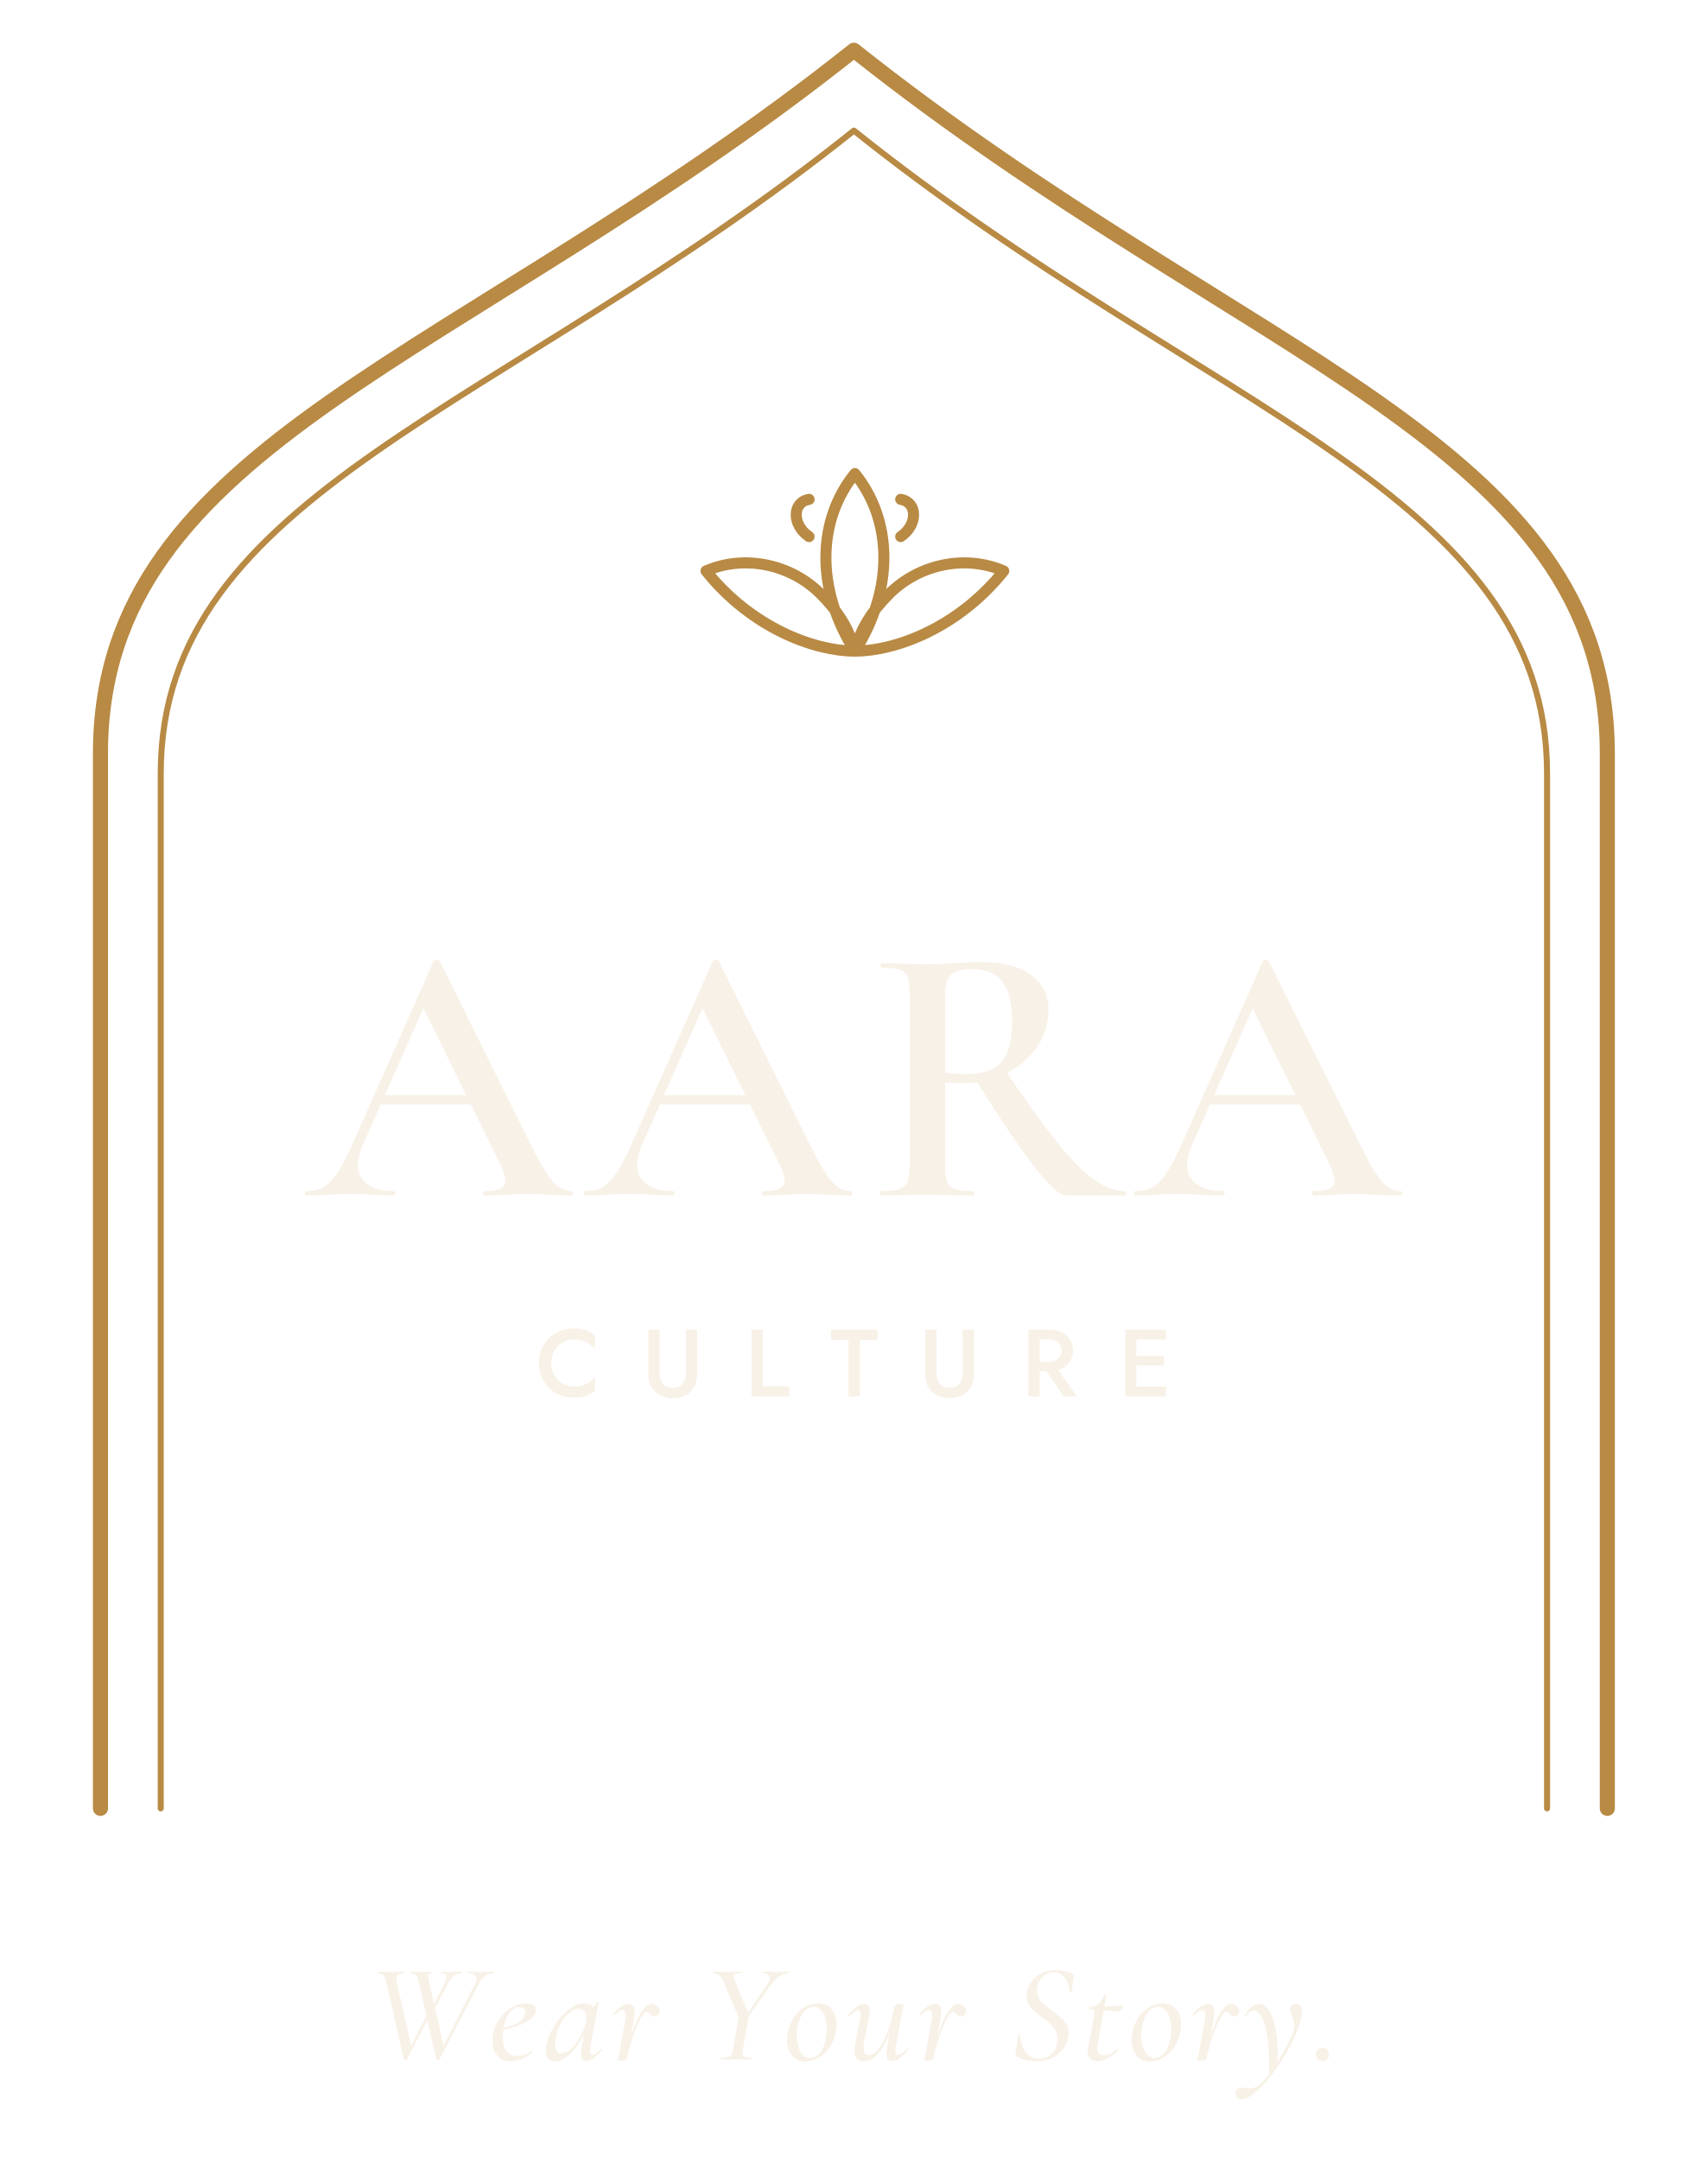
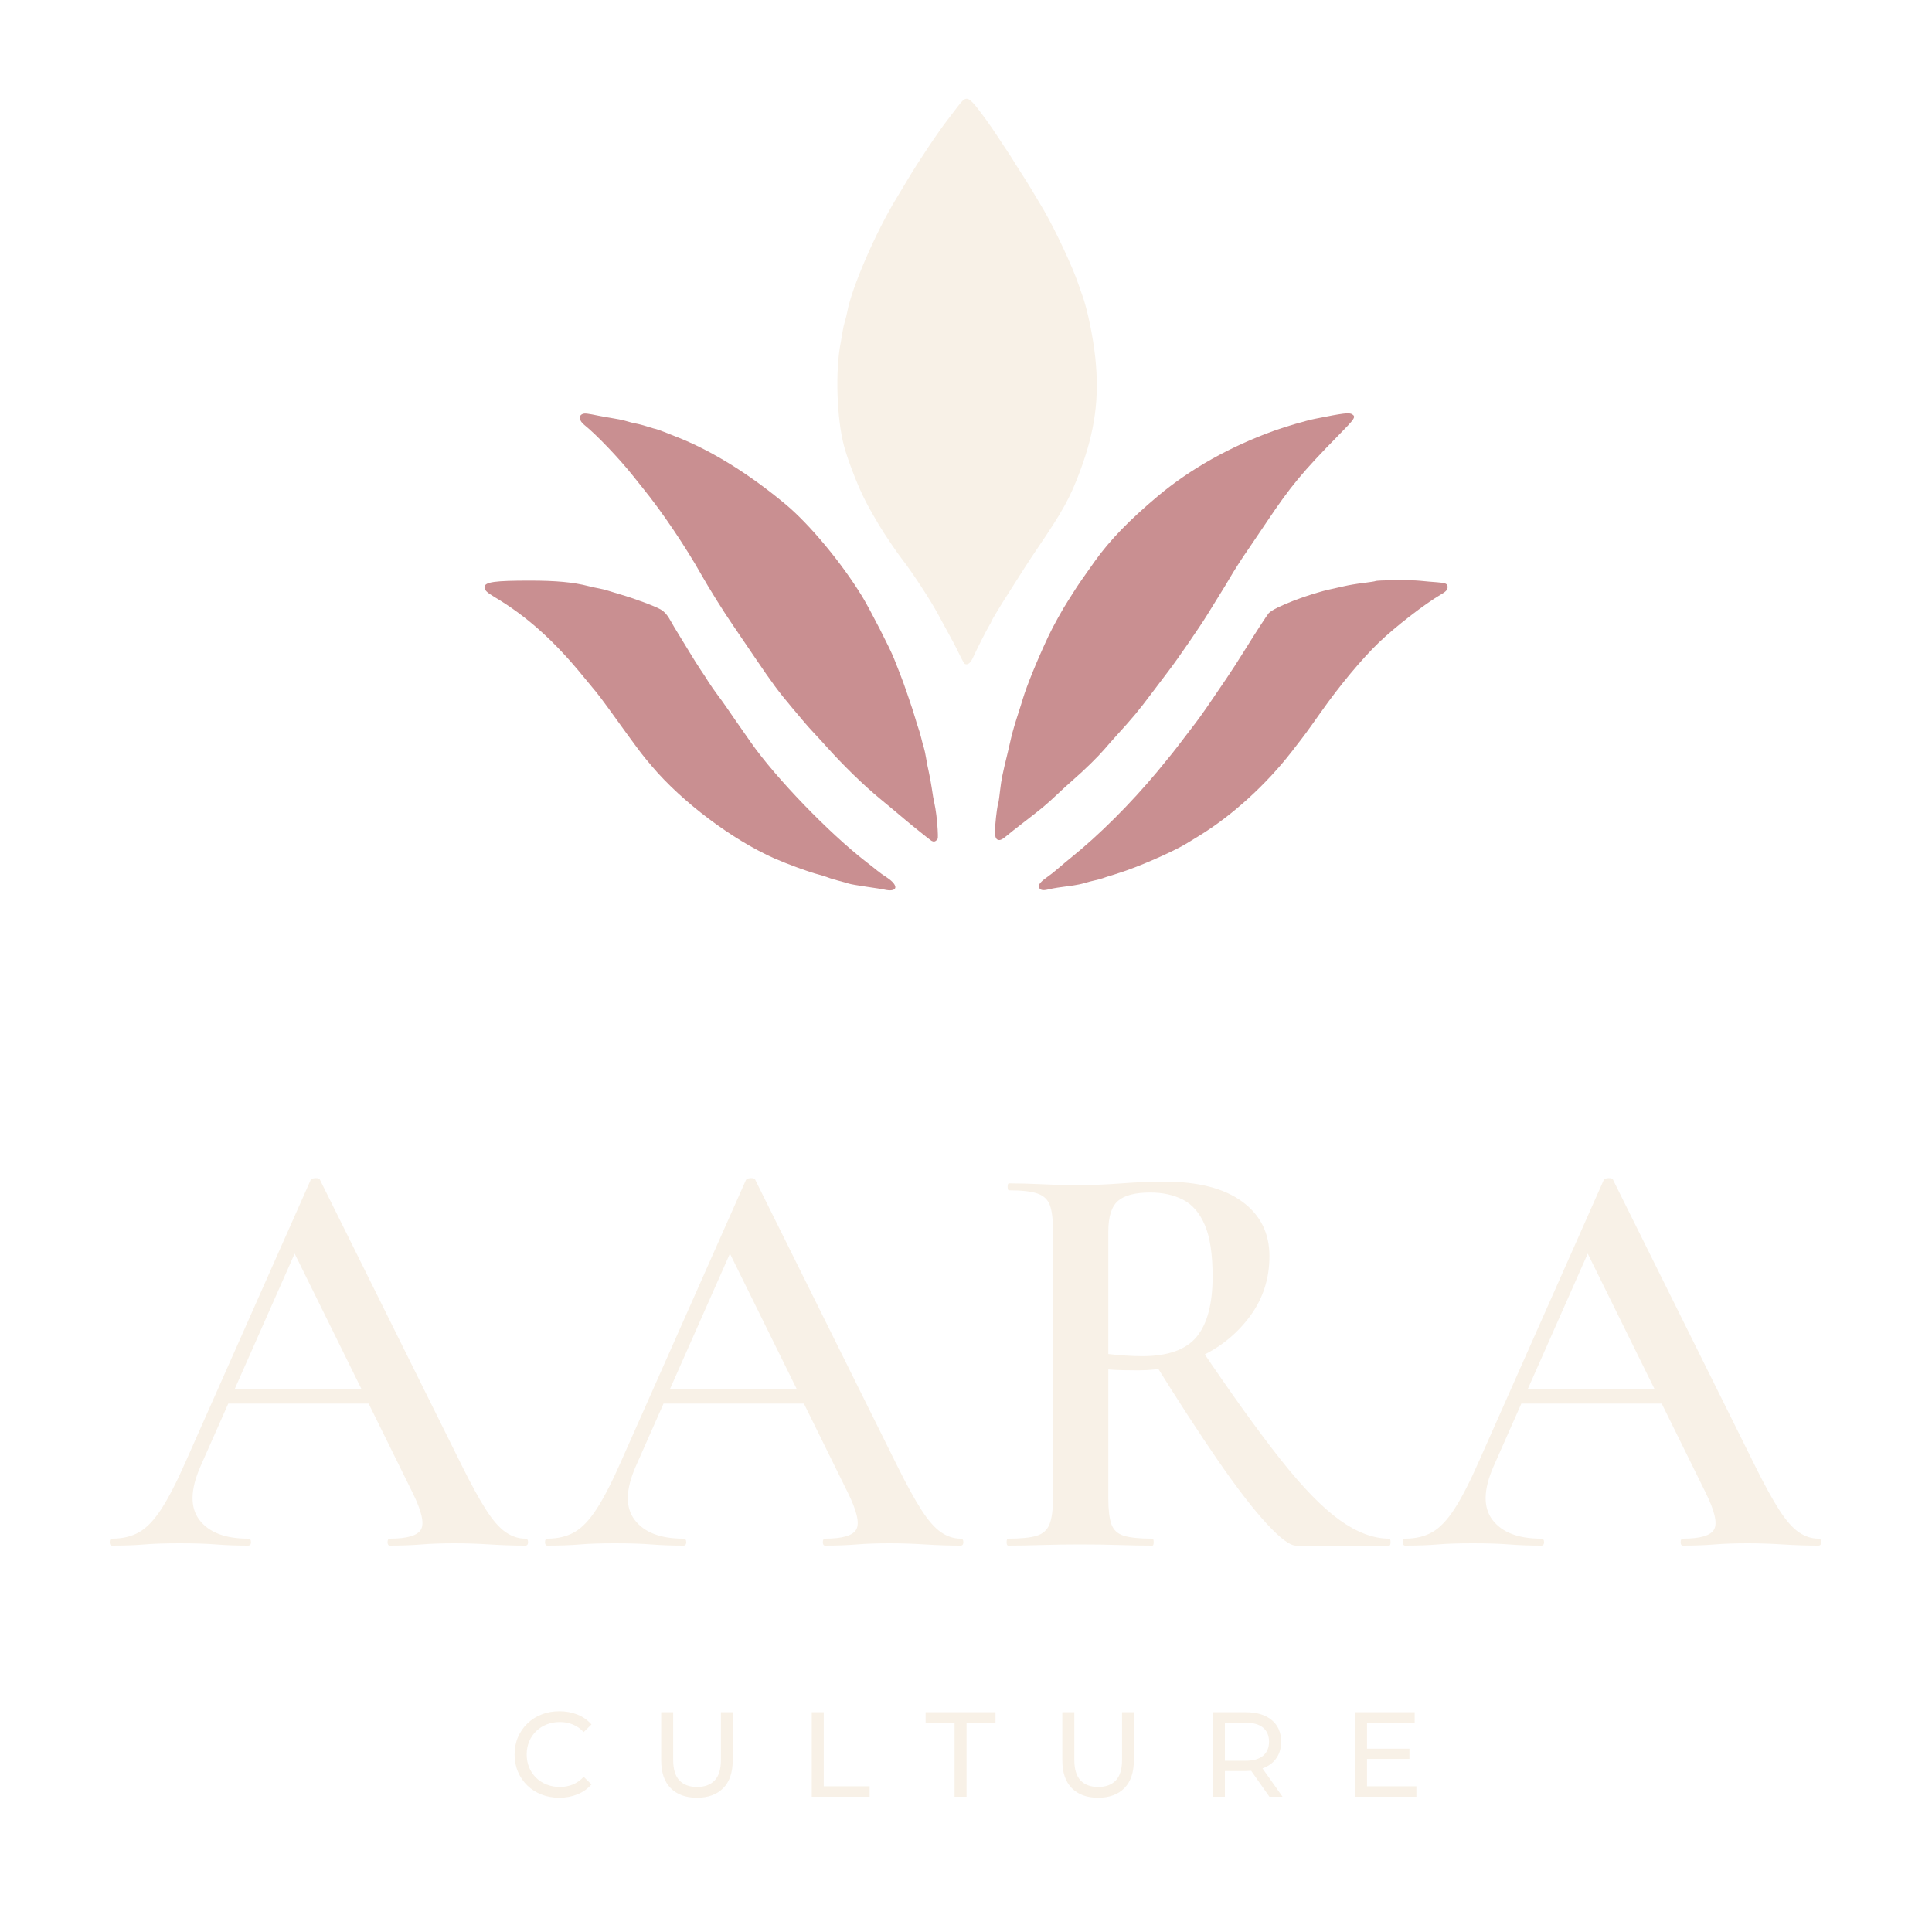
- <svg xmlns="http://www.w3.org/2000/svg" viewBox="130 20 340 430">
-   <path d="M150 380 V170 C150 108 222 92 300 30 C378 92 450 108 450 170 V380" fill="none" stroke="#B88A44" stroke-width="3" stroke-linecap="round" stroke-linejoin="round" />
-   <path d="M162 380 V174 C162 118 230 102 300 46 C370 102 438 118 438 174 V380" fill="none" stroke="#B88A44" stroke-width="1.2" stroke-linecap="round" stroke-linejoin="round" />
-   <g transform="translate(266 112) scale(0.57)">
-     <path d="M60 4 C73 20 74 44 60 66 C46 44 47 20 60 4 Z M60 66 C46 66 24 58 8 38 C22 32 38 36 48 46 C54 52 58 58 60 66 Z M60 66 C74 66 96 58 112 38 C98 32 82 36 72 46 C66 52 62 58 60 66 Z M44 26 C38 22 38 14 44 13 M76 26 C82 22 82 14 76 13" fill="none" stroke="#B88A44" stroke-width="3.86" stroke-linecap="round" stroke-linejoin="round" />
+ <svg xmlns="http://www.w3.org/2000/svg" viewBox="100 0 400 400">
+   <g transform="translate(200 20) scale(0.14164) translate(-82 -56)">
+     <path d="M668.0 1215.0C666.1 1214.5 654.7 1212.7 642.7 1211.0C630.7 1209.3 619.0 1207.2 616.7 1206.4C614.4 1205.6 608.0 1203.8 602.5 1202.4C597.0 1201.0 589.6 1198.8 586.2 1197.4C582.7 1196.1 576.4 1194.1 572.2 1193.0C559.8 1190.0 526.9 1177.9 508.0 1169.6C446.4 1142.3 373.3 1087.3 329.1 1035.1C313.0 1016.1 311.7 1014.4 264.5 949.0C257.9 939.9 250.3 929.8 247.5 926.5C244.7 923.2 236.2 912.9 228.5 903.5C186.1 851.5 145.4 815.1 99.0 787.6C87.4 780.7 83.8 777.1 84.2 772.7C84.9 765.5 99.1 763.5 150.5 763.5C188.7 763.5 213.9 765.8 236.0 771.5C241.2 772.8 248.4 774.4 252.0 775.0C255.6 775.6 261.9 777.2 266.1 778.6C270.3 780.0 277.5 782.2 282.1 783.5C301.9 789.1 333.6 800.9 341.6 805.6C347.5 809.0 351.9 814.2 357.0 823.6C359.4 827.9 363.3 834.6 365.8 838.5C368.3 842.4 375.6 854.4 382.1 865.2C388.6 876.0 396.8 889.1 400.3 894.2C403.8 899.3 409.0 907.2 411.7 911.7C414.5 916.1 420.1 924.2 424.2 929.7C428.3 935.1 434.4 943.5 437.8 948.5C443.3 956.7 454.0 972.0 473.7 1000.2C509.8 1051.8 587.9 1132.7 642.2 1174.7C648.4 1179.5 655.8 1185.3 658.5 1187.6C661.2 1189.9 667.5 1194.3 672.4 1197.5C690.7 1209.6 688.2 1219.8 668.0 1215.0Z" fill="#C98F91" />
+     <path d="M737.5 1143.8C735.1 1142.4 707.0 1119.8 698.0 1112.1C694.4 1109.0 686.8 1102.6 681.0 1097.8C675.2 1093.0 667.1 1086.3 663.0 1082.9C638.0 1062.3 608.3 1033.3 583.0 1005.0C578.4 999.8 570.7 991.5 566.0 986.5C561.3 981.5 555.0 974.5 552.0 970.9C549.0 967.3 540.8 957.6 533.8 949.3C513.6 925.3 505.1 913.8 478.8 875.0C465.2 854.9 451.0 834.0 447.2 828.5C434.4 810.0 412.2 774.4 401.5 755.4C378.0 713.7 343.1 662.0 315.8 628.5C312.7 624.6 306.2 616.5 301.4 610.5C281.1 585.0 247.6 549.9 230.3 536.1C222.4 529.8 221.2 522.4 227.7 519.9C230.8 518.7 234.5 519.1 251.0 522.5C257.3 523.7 267.4 525.6 273.5 526.5C279.6 527.4 287.9 529.2 292.0 530.5C296.1 531.8 302.4 533.4 306.0 534.0C309.6 534.6 317.3 536.7 323.2 538.6C329.1 540.5 334.4 542.0 335.0 542.0C336.1 542.0 352.5 548.3 369.5 555.2C419.2 575.4 472.6 608.8 524.5 652.1C559.6 681.4 606.6 738.0 636.4 786.9C647.7 805.5 677.2 863.0 682.8 877.5C683.9 880.2 687.4 889.2 690.7 897.5C694.0 905.8 699.1 919.7 702.0 928.5C704.9 937.3 708.3 947.4 709.6 951.0C710.8 954.6 712.8 961.1 714.1 965.5C715.3 969.9 717.1 975.7 718.1 978.3C719.2 981.0 721.1 987.7 722.5 993.3C723.8 998.9 725.6 1005.5 726.5 1008.0C727.3 1010.4 728.7 1016.9 729.6 1022.5C730.4 1028.0 732.2 1037.0 733.5 1042.5C734.8 1048.0 736.8 1059.0 738.0 1066.9C739.1 1074.9 740.7 1084.3 741.6 1087.9C743.9 1097.9 745.8 1113.0 746.6 1127.6C747.2 1140.2 747.2 1140.8 745.1 1142.9C742.8 1145.2 740.5 1145.5 737.5 1143.8Z" fill="#C98F91" />
+     <path d="M786.2 885.3C785.4 885.0 782.2 879.3 779.0 872.6C775.8 866.0 771.7 857.8 769.9 854.5C763.7 843.3 750.3 818.5 746.0 810.5C735.9 791.8 708.6 750.1 695.2 733.0C687.4 723.1 667.5 693.7 660.4 681.5C647.3 659.2 643.4 652.1 637.1 639.0C627.3 618.7 614.4 584.7 609.5 565.9C599.0 526.0 596.8 456.0 604.9 415.5C605.4 412.8 606.6 405.9 607.5 400.2C608.4 394.5 610.0 387.5 611.0 384.5C612.0 381.5 613.6 375.1 614.5 370.3C621.0 335.1 656.4 253.4 686.7 204.0C690.2 198.2 697.5 186.1 702.9 177.0C718.3 151.1 746.9 108.2 761.8 89.0C765.5 84.3 771.7 76.1 775.8 70.7C786.4 56.6 789.5 55.9 798.8 65.8C805.5 72.9 824.5 99.0 834.9 115.3C839.2 122.0 845.2 131.1 848.2 135.5C851.2 139.9 855.0 145.8 856.6 148.5C858.1 151.2 863.7 160.0 868.9 168.0C877.8 181.7 888.6 199.5 901.2 221.0C918.8 251.3 944.5 306.3 952.4 330.5C953.7 334.4 956.3 341.8 958.2 347.0C965.2 365.8 973.9 407.6 977.0 437.6C983.2 496.4 976.7 544.5 954.7 603.5C940.2 642.4 929.5 661.8 892.0 717.0C885.8 726.1 877.4 738.9 873.2 745.5C869.1 752.1 859.8 766.7 852.5 778.0C839.2 798.7 825.0 822.2 825.0 823.5C825.0 823.9 823.5 826.8 821.6 829.9C817.6 836.6 804.4 862.5 799.6 873.2C794.8 884.0 791.1 887.3 786.2 885.3Z" fill="#F8F1E7" />
+     <path d="M833.8 1142.0C830.5 1140.0 829.9 1135.1 830.9 1119.9C831.9 1106.6 834.4 1088.8 835.6 1086.9C835.8 1086.5 836.9 1078.7 837.9 1069.6C839.7 1054.3 841.1 1047.1 849.2 1014.0C850.8 1007.1 853.0 997.8 854.0 993.3C856.0 984.5 860.0 971.0 865.7 953.6C867.6 947.5 870.1 939.9 871.0 936.6C876.8 917.2 892.0 879.8 908.5 844.7C914.9 831.0 929.5 804.7 937.2 792.9C941.3 786.6 945.7 779.7 947.0 777.5C949.5 773.2 961.0 756.6 975.9 735.7C998.1 704.5 1026.8 674.9 1068.5 639.9C1115.9 600.2 1174.5 567.3 1239.0 544.2C1256.0 538.1 1285.4 529.5 1298.5 526.9C1339.9 518.6 1348.2 517.6 1352.5 520.4C1358.2 524.2 1356.7 526.5 1332.6 551.0C1279.5 605.1 1262.3 625.9 1228.1 677.0C1216.1 694.9 1203.4 713.6 1199.9 718.7C1191.9 730.1 1179.8 749.0 1173.9 759.2C1171.5 763.5 1164.4 775.2 1158.1 785.2C1151.8 795.3 1143.9 808.1 1140.5 813.7C1130.1 830.6 1097.9 877.5 1084.5 895.0C1077.6 904.1 1066.7 918.5 1060.3 927.0C1039.4 954.8 1032.4 963.2 1008.0 990.0C1002.7 995.8 994.6 1005.0 989.9 1010.5C980.3 1021.6 961.1 1040.4 945.1 1054.3C939.3 1059.3 928.0 1069.6 920.0 1077.2C904.6 1091.7 899.9 1095.6 871.5 1117.5C861.6 1125.1 851.0 1133.5 848.0 1136.1C840.8 1142.3 837.1 1143.9 833.8 1142.0Z" fill="#C98F91" />
+     <path d="M896.0 1214.0C892.0 1210.0 895.0 1205.2 905.8 1197.5C910.2 1194.5 918.1 1188.3 923.3 1183.7C928.5 1179.2 936.5 1172.5 941.1 1168.8C982.7 1135.4 1029.2 1088.9 1068.2 1042.0C1087.3 1018.9 1092.8 1012.0 1104.8 996.1C1111.7 987.0 1120.4 975.7 1124.0 971.0C1127.6 966.3 1135.0 956.0 1140.5 948.0C1167.4 908.6 1172.9 900.5 1181.3 887.5C1186.3 879.8 1193.2 868.8 1196.8 863.0C1209.1 843.0 1228.3 813.5 1230.4 811.2C1238.4 802.3 1290.3 782.4 1323.1 775.6C1327.2 774.8 1335.2 773.0 1341.0 771.6C1346.8 770.2 1359.1 768.1 1368.5 767.0C1377.8 765.8 1385.9 764.6 1386.4 764.2C1388.9 762.7 1437.9 762.3 1451.5 763.7C1459.2 764.5 1470.6 765.5 1476.8 765.9C1489.2 766.8 1492.0 768.1 1492.0 772.9C1492.0 776.9 1489.6 779.6 1481.7 784.1C1459.1 797.2 1414.9 831.4 1391.5 854.0C1366.5 878.1 1334.6 916.3 1306.9 955.6C1283.2 989.0 1285.7 985.7 1264.2 1013.4C1226.7 1061.8 1176.8 1107.2 1128.5 1136.7C1121.3 1141.1 1113.7 1145.8 1111.5 1147.1C1095.2 1157.3 1053.1 1176.3 1024.0 1186.7C1017.1 1189.1 1007.2 1192.4 1002.0 1194.0C996.8 1195.5 990.5 1197.5 988.0 1198.5C985.5 1199.4 980.4 1200.8 976.6 1201.6C972.7 1202.4 966.0 1204.2 961.6 1205.5C957.1 1206.9 949.9 1208.4 945.5 1209.0C924.5 1211.8 915.0 1213.2 909.9 1214.6C902.1 1216.5 898.4 1216.4 896.0 1214.0Z" fill="#C98F91" />
  </g>
-   <path d="M204.39 239.874 205.378 238.005H226.1L226.618 239.874ZM243.736 257.112Q244.086 257.112 244.086 257.556Q244.086 258.0 243.736 258.0Q241.557 258.0 239.213 257.852Q236.869 257.704 234.71 257.704Q232.255 257.704 230.456 257.852Q228.657 258.0 226.444 258.0Q226.148 258.0 226.148 257.556Q226.148 257.112 226.444 257.112Q229.783 257.112 230.427 255.922Q231.071 254.731 229.343 251.248L213.853 219.844L216.868 214.884L202.264 247.879Q200.307 252.339 202.129 254.726Q203.952 257.112 208.34 257.112Q208.71 257.112 208.71 257.556Q208.71 258.0 208.34 258.0Q206.12 258.0 204.27 257.852Q202.42 257.704 199.608 257.704Q196.803 257.704 195.105 257.852Q193.407 258.0 190.972 258.0Q190.676 258.0 190.676 257.556Q190.676 257.112 190.972 257.112Q192.97 257.112 194.423 256.292Q195.876 255.471 197.279 253.306Q198.681 251.14 200.429 247.159L216.324 211.332Q216.419 211.11 216.94 211.083Q217.46 211.056 217.534 211.332L235.668 247.862Q237.424 251.401 238.729 253.436Q240.034 255.471 241.232 256.292Q242.43 257.112 243.736 257.112ZM259.964 239.874 260.952 238.005H281.674L282.192 239.874ZM299.31 257.112Q299.66 257.112 299.66 257.556Q299.66 258.0 299.31 258.0Q297.131 258.0 294.787 257.852Q292.443 257.704 290.284 257.704Q287.829 257.704 286.03 257.852Q284.231 258.0 282.018 258.0Q281.722 258.0 281.722 257.556Q281.722 257.112 282.018 257.112Q285.357 257.112 286.001 255.922Q286.645 254.731 284.917 251.248L269.427 219.844L272.442 214.884L257.838 247.879Q255.881 252.339 257.703 254.726Q259.526 257.112 263.914 257.112Q264.284 257.112 264.284 257.556Q264.284 258.0 263.914 258.0Q261.694 258.0 259.844 257.852Q257.994 257.704 255.182 257.704Q252.377 257.704 250.679 257.852Q248.981 258.0 246.546 258.0Q246.25 258.0 246.25 257.556Q246.25 257.112 246.546 257.112Q248.544 257.112 249.997 256.292Q251.45 255.471 252.853 253.306Q254.255 251.14 256.003 247.159L271.898 211.332Q271.993 211.11 272.514 211.083Q273.034 211.056 273.108 211.332L291.242 247.862Q292.998 251.401 294.303 253.436Q295.608 255.471 296.806 256.292Q298.004 257.112 299.31 257.112ZM342.125 258.0Q340.974 258.0 338.383 255.194Q335.792 252.389 332.151 247.104Q328.51 241.82 323.961 234.494L329.874 232.686Q335.916 241.64 340.168 247.012Q344.42 252.383 347.717 254.748Q351.014 257.112 354.035 257.112Q354.203 257.112 354.203 257.556Q354.203 258.0 354.035 258.0Q349.364 258.0 346.423 258.0Q343.482 258.0 342.125 258.0ZM325.278 211.528Q331.781 211.528 335.261 214.078Q338.741 216.628 338.741 221.048Q338.741 225.292 336.339 228.608Q333.938 231.924 330.127 233.774Q326.316 235.624 321.996 235.624Q321.062 235.624 320.04 235.604Q319.018 235.584 318.171 235.51V252.006Q318.171 254.152 318.561 255.262Q318.951 256.372 320.153 256.742Q321.355 257.112 323.791 257.112Q323.959 257.112 323.959 257.556Q323.959 258.0 323.791 258.0Q321.908 258.0 319.611 257.926Q317.314 257.852 314.563 257.852Q311.981 257.852 309.626 257.926Q307.272 258.0 305.389 258.0Q305.187 258.0 305.187 257.556Q305.187 257.112 305.389 257.112Q307.826 257.112 309.027 256.742Q310.229 256.372 310.666 255.262Q311.104 254.152 311.104 252.006V217.744Q311.104 215.598 310.703 214.525Q310.303 213.452 309.111 213.045Q307.92 212.638 305.483 212.638Q305.315 212.638 305.315 212.194Q305.315 211.75 305.483 211.75Q307.346 211.75 309.663 211.861Q311.981 211.972 314.563 211.972Q316.964 211.972 319.918 211.75Q322.872 211.528 325.278 211.528ZM331.485 223.636Q331.485 219.372 330.485 217.058Q329.485 214.743 327.697 213.831Q325.909 212.919 323.525 212.919Q320.646 212.919 319.408 213.988Q318.171 215.058 318.171 217.892V233.539Q319.207 233.667 320.401 233.741Q321.595 233.815 322.503 233.815Q327.419 233.815 329.452 231.339Q331.485 228.862 331.485 223.636ZM369.484 239.874 370.472 238.005H391.194L391.712 239.874ZM408.83 257.112Q409.18 257.112 409.18 257.556Q409.18 258.0 408.83 258.0Q406.651 258.0 404.307 257.852Q401.963 257.704 399.804 257.704Q397.349 257.704 395.55 257.852Q393.751 258.0 391.538 258.0Q391.242 258.0 391.242 257.556Q391.242 257.112 391.538 257.112Q394.877 257.112 395.521 255.922Q396.165 254.731 394.437 251.248L378.947 219.844L381.962 214.884L367.358 247.879Q365.401 252.339 367.223 254.726Q369.046 257.112 373.434 257.112Q373.804 257.112 373.804 257.556Q373.804 258.0 373.434 258.0Q371.214 258.0 369.364 257.852Q367.514 257.704 364.702 257.704Q361.897 257.704 360.199 257.852Q358.501 258.0 356.066 258.0Q355.77 258.0 355.77 257.556Q355.77 257.112 356.066 257.112Q358.064 257.112 359.517 256.292Q360.97 255.471 362.373 253.306Q363.775 251.14 365.523 247.159L381.418 211.332Q381.513 211.11 382.034 211.083Q382.554 211.056 382.628 211.332L400.762 247.862Q402.518 251.401 403.823 253.436Q405.128 255.471 406.326 256.292Q407.524 257.112 408.83 257.112Z" fill="#F8F1E7" />
-   <path d="M239.742 291.35Q239.742 289.925 240.378 288.875Q241.014 287.825 242.048 287.241Q243.081 286.657 244.297 286.657Q245.247 286.657 246.009 286.902Q246.772 287.146 247.387 287.576Q248.002 288.006 248.448 288.548V285.878Q247.627 285.185 246.655 284.823Q245.684 284.462 244.221 284.462Q242.748 284.462 241.487 284.964Q240.226 285.465 239.29 286.389Q238.355 287.312 237.832 288.576Q237.31 289.839 237.31 291.35Q237.31 292.861 237.832 294.124Q238.355 295.387 239.29 296.311Q240.226 297.235 241.487 297.736Q242.748 298.238 244.221 298.238Q245.684 298.238 246.655 297.874Q247.627 297.511 248.448 296.822V294.152Q248.002 294.694 247.387 295.121Q246.772 295.549 246.009 295.796Q245.247 296.043 244.297 296.043Q243.081 296.043 242.048 295.459Q241.014 294.875 240.378 293.818Q239.742 292.761 239.742 291.35ZM259.084 284.7V293.63Q259.084 294.727 259.435 295.599Q259.786 296.471 260.44 297.076Q261.093 297.682 261.983 298.007Q262.874 298.332 263.938 298.332Q265.002 298.332 265.893 298.007Q266.783 297.682 267.436 297.076Q268.09 296.471 268.441 295.599Q268.793 294.727 268.793 293.63V284.7H266.536V293.535Q266.536 294.76 265.878 295.513Q265.221 296.266 263.938 296.266Q262.656 296.266 261.998 295.513Q261.34 294.76 261.34 293.535V284.7ZM279.623 284.7V298.0H287.151V295.981H281.879V284.7ZM295.411 286.766H298.927V298.0H301.183V286.766H304.698V284.7H295.411ZM314.202 284.7V293.63Q314.202 294.727 314.554 295.599Q314.905 296.471 315.559 297.076Q316.212 297.682 317.102 298.007Q317.993 298.332 319.057 298.332Q320.121 298.332 321.012 298.007Q321.902 297.682 322.555 297.076Q323.209 296.471 323.56 295.599Q323.911 294.727 323.911 293.63V284.7H321.655V293.535Q321.655 294.76 320.997 295.513Q320.339 296.266 319.057 296.266Q317.774 296.266 317.117 295.513Q316.459 294.76 316.459 293.535V284.7ZM337.497 291.659 341.724 298.0H344.432L339.919 291.659ZM334.742 284.7V298.0H336.998V284.7ZM336.086 286.647H338.755Q339.529 286.647 340.107 286.911Q340.684 287.175 341.007 287.671Q341.33 288.168 341.33 288.88Q341.33 289.588 341.007 290.087Q340.684 290.585 340.107 290.849Q339.529 291.113 338.755 291.113H336.086V292.965H338.85Q340.308 292.965 341.377 292.454Q342.446 291.944 343.04 291.008Q343.634 290.072 343.634 288.832Q343.634 287.574 343.04 286.648Q342.446 285.721 341.377 285.211Q340.308 284.7 338.85 284.7H336.086ZM355.418 298.0H362.125V296.029H355.418ZM355.418 286.671H362.125V284.7H355.418ZM355.418 291.849H361.745V289.901H355.418ZM354.027 284.7V298.0H356.235V284.7Z" fill="#F8F1E7" />
-   <path d="M216.86 429.972 213.438 414.824Q213.189 413.732 212.869 413.284Q212.549 412.836 211.866 412.836Q211.782 412.836 211.782 412.668Q211.782 412.5 211.866 412.5Q212.367 412.5 212.943 412.542Q213.519 412.584 214.036 412.584Q214.687 412.584 215.16 412.542Q215.633 412.5 216.007 412.5Q216.134 412.5 216.134 412.668Q216.134 412.836 216.007 412.836Q215.39 412.836 215.29 413.116Q215.191 413.396 215.44 414.544L218.411 427.714L217.071 429.642L224.499 415.117Q225.069 414.036 224.799 413.436Q224.529 412.836 223.323 412.836Q223.224 412.836 223.224 412.668Q223.224 412.5 223.323 412.5Q223.921 412.5 224.471 412.542Q225.02 412.584 225.88 412.584Q226.59 412.584 227.047 412.542Q227.505 412.5 228.159 412.5Q228.258 412.5 228.258 412.668Q228.258 412.836 228.159 412.836Q227.658 412.836 227.166 413.009Q226.674 413.182 226.192 413.689Q225.71 414.195 225.164 415.247L217.492 429.972Q217.424 430.097 217.156 430.09Q216.888 430.084 216.86 429.972ZM210.385 429.972 206.978 414.824Q206.745 413.732 206.364 413.284Q205.983 412.836 205.255 412.836Q205.171 412.836 205.171 412.668Q205.171 412.5 205.255 412.5Q205.794 412.5 206.408 412.542Q207.022 412.584 207.561 412.584Q208.451 412.584 209.102 412.542Q209.752 412.5 210.284 412.5Q210.396 412.5 210.396 412.668Q210.396 412.836 210.284 412.836Q209.577 412.836 209.167 413.192Q208.756 413.549 208.965 414.544L211.964 427.714L210.611 429.642L215.454 420.168L215.81 420.754L211.033 429.972Q210.949 430.097 210.681 430.09Q210.413 430.084 210.385 429.972ZM216.129 420.754 215.761 420.168 218.344 415.117Q218.961 413.91 218.887 413.373Q218.813 412.836 217.957 412.836Q217.87 412.836 217.87 412.668Q217.87 412.5 217.957 412.5Q218.372 412.5 218.744 412.542Q219.116 412.584 219.724 412.584Q220.368 412.584 220.783 412.542Q221.198 412.5 221.802 412.5Q221.898 412.5 221.898 412.668Q221.898 412.836 221.802 412.836Q221.326 412.836 220.884 413.009Q220.442 413.182 219.984 413.695Q219.527 414.208 218.981 415.247ZM231.728 430.336Q230.196 430.336 229.324 429.547Q228.453 428.758 228.187 427.498Q227.921 426.238 228.188 424.82Q228.382 423.759 228.962 422.688Q229.542 421.618 230.415 420.749Q231.288 419.879 232.382 419.354Q233.476 418.828 234.715 418.828Q235.771 418.828 236.291 419.228Q236.811 419.627 236.709 420.34Q236.594 421.022 235.945 421.655Q235.296 422.289 234.252 422.798Q233.207 423.307 231.926 423.669Q230.645 424.032 229.292 424.187L229.348 423.823Q231.443 423.515 232.872 422.817Q234.301 422.118 234.543 420.928Q234.717 420.22 234.332 419.902Q233.948 419.584 233.398 419.584Q232.554 419.584 231.905 420.166Q231.256 420.747 230.832 421.727Q230.407 422.707 230.211 423.896Q229.941 425.416 230.16 426.631Q230.379 427.845 231.09 428.567Q231.8 429.289 232.979 429.289Q233.604 429.289 234.32 429.093Q235.037 428.897 235.699 428.39Q235.771 428.334 235.869 428.446Q235.967 428.558 235.895 428.629Q234.831 429.558 233.782 429.947Q232.733 430.336 231.728 430.336ZM240.454 430.364Q239.533 430.364 239.033 429.686Q238.533 429.007 238.742 427.452Q238.953 425.962 239.708 424.449Q240.462 422.936 241.55 421.657Q242.638 420.378 243.866 419.603Q245.093 418.828 246.223 418.828Q246.752 418.828 247.279 419.023Q247.805 419.217 248.185 419.656Q248.565 420.095 248.621 420.805L247.28 420.004Q247.664 419.948 248.143 419.548Q248.623 419.149 248.833 418.604Q248.889 418.52 249.043 418.561Q249.197 418.601 249.169 418.657L247.545 427.508Q247.277 429.04 247.93 429.04Q248.241 429.04 248.694 428.712Q249.148 428.384 249.688 427.844Q249.772 427.76 249.884 427.872Q249.996 427.984 249.912 428.068Q249.013 429.104 248.259 429.678Q247.504 430.252 246.776 430.252Q246.019 430.252 245.789 429.625Q245.56 428.998 245.814 427.508L246.499 423.588L247.01 423.112Q246.23 425.285 245.128 426.924Q244.025 428.564 242.814 429.464Q241.602 430.364 240.454 430.364ZM241.707 428.782Q242.456 428.782 243.243 428.196Q244.031 427.61 244.743 426.662Q245.456 425.715 245.977 424.6Q246.499 423.484 246.701 422.454Q246.925 421.348 246.509 420.635Q246.094 419.923 245.116 419.938Q244.209 419.954 243.276 420.736Q242.342 421.519 241.624 422.847Q240.905 424.175 240.637 425.877Q240.403 427.395 240.693 428.088Q240.983 428.782 241.707 428.782ZM254.825 429.756 254.545 429.728Q254.794 428.398 255.189 426.911Q255.584 425.423 256.087 424.013Q256.59 422.602 257.176 421.455Q257.762 420.308 258.401 419.624Q259.04 418.94 259.694 418.94Q260.096 418.94 260.503 419.155Q260.909 419.37 261.163 419.731Q261.417 420.092 261.333 420.522Q261.275 420.886 261.008 421.147Q260.741 421.408 260.332 421.408Q259.912 421.408 259.674 421.183Q259.435 420.957 259.246 420.732Q259.057 420.507 258.764 420.507Q258.395 420.507 257.949 421.147Q257.503 421.788 257.028 422.829Q256.552 423.871 256.121 425.11Q255.689 426.349 255.348 427.574Q255.008 428.799 254.825 429.756ZM253.734 430.224Q253.295 430.224 253.152 430.169Q253.01 430.115 253.01 430.031Q253.01 429.934 253.171 429.264Q253.331 428.594 253.443 427.928L254.437 422.423Q254.613 421.501 254.57 421.014Q254.527 420.528 254.354 420.327Q254.182 420.127 253.943 420.127Q253.598 420.127 253.162 420.438Q252.725 420.749 252.285 421.186Q252.204 421.267 252.092 421.156Q251.98 421.046 252.061 420.949Q252.946 419.914 253.704 419.427Q254.462 418.94 255.2 418.94Q255.739 418.94 256.024 419.251Q256.309 419.562 256.356 420.286Q256.403 421.011 256.17 422.272L254.825 429.756Q254.756 430.224 253.734 430.224ZM278.245 422.503 277.893 422.166 282.569 415.303Q283.351 414.184 283.198 413.51Q283.045 412.836 282.006 412.836Q281.909 412.836 281.909 412.668Q281.909 412.5 282.006 412.5Q282.65 412.5 283.355 412.542Q284.06 412.584 284.956 412.584Q285.544 412.584 285.922 412.542Q286.3 412.5 286.832 412.5Q286.931 412.5 286.931 412.668Q286.931 412.836 286.832 412.836Q285.964 412.836 285.026 413.524Q284.088 414.212 283.116 415.595ZM273.537 430.0Q273.425 430.0 273.425 429.832Q273.425 429.664 273.537 429.664Q274.433 429.664 274.917 429.524Q275.401 429.384 275.632 428.964Q275.864 428.544 275.989 427.732L277.096 421.32L279.123 421.068L277.947 427.732Q277.739 428.936 278.033 429.3Q278.327 429.664 279.686 429.664Q279.785 429.664 279.785 429.832Q279.785 430.0 279.686 430.0Q279.063 430.0 278.301 429.972Q277.54 429.944 276.64 429.944Q275.711 429.944 274.936 429.972Q274.16 430.0 273.537 430.0ZM277.404 422.412 274.184 414.824Q273.736 413.773 273.251 413.304Q272.766 412.836 272.036 412.836Q271.924 412.836 271.924 412.668Q271.924 412.5 272.036 412.5Q272.529 412.5 273.111 412.542Q273.693 412.584 274.213 412.584Q275.087 412.584 275.971 412.542Q276.855 412.5 277.433 412.5Q277.53 412.5 277.515 412.668Q277.499 412.836 277.387 412.836Q276.435 412.836 276.163 413.082Q275.891 413.327 276.143 413.956L279.123 421.124ZM290.319 430.392Q288.918 430.392 288.038 429.603Q287.159 428.814 286.856 427.498Q286.553 426.182 286.848 424.596Q287.169 422.934 288.042 421.632Q288.915 420.33 290.164 419.579Q291.414 418.828 292.836 418.828Q294.327 418.828 295.22 419.613Q296.114 420.399 296.406 421.708Q296.699 423.018 296.378 424.596Q296.03 426.408 295.074 427.717Q294.119 429.027 292.861 429.71Q291.604 430.392 290.319 430.392ZM291.286 429.692Q292.367 429.692 293.233 428.665Q294.099 427.638 294.422 425.828Q294.631 424.722 294.586 423.611Q294.541 422.5 294.235 421.566Q293.93 420.631 293.366 420.066Q292.803 419.5 291.974 419.5Q290.928 419.5 290.048 420.514Q289.168 421.527 288.804 423.392Q288.58 424.529 288.639 425.646Q288.698 426.763 289.013 427.677Q289.328 428.592 289.907 429.142Q290.486 429.692 291.286 429.692ZM301.968 430.364Q300.777 430.364 300.333 429.477Q299.889 428.59 300.284 426.668L301.28 421.684Q301.435 420.841 301.301 420.497Q301.168 420.152 300.854 420.152Q300.559 420.152 300.118 420.479Q299.677 420.805 299.136 421.348Q299.024 421.46 298.912 421.348Q298.8 421.236 298.912 421.124Q299.824 420.06 300.567 419.5Q301.31 418.94 302.061 418.94Q302.793 418.94 303.051 419.561Q303.308 420.182 302.985 421.684L302.101 426.136Q301.775 427.665 302.03 428.393Q302.285 429.122 303.042 429.122Q303.916 429.122 304.862 427.997Q305.809 426.871 306.649 424.705Q307.49 422.539 308.04 419.436L308.436 419.464Q307.889 422.737 306.901 425.196Q305.914 427.655 304.654 429.01Q303.394 430.364 301.968 430.364ZM307.524 430.252Q306.766 430.252 306.562 429.637Q306.357 429.023 306.6 427.659L308.04 419.436Q308.134 418.968 309.146 418.968Q309.598 418.968 309.742 419.029Q309.885 419.09 309.885 419.161Q309.885 419.258 309.745 419.897Q309.605 420.536 309.465 421.264L308.317 427.508Q308.05 429.065 308.768 429.065Q309.079 429.065 309.554 428.754Q310.03 428.443 310.608 427.837Q310.692 427.725 310.812 427.851Q310.931 427.977 310.832 428.074Q309.855 429.201 309.072 429.726Q308.289 430.252 307.524 430.252ZM315.837 429.756 315.557 429.728Q315.806 428.398 316.201 426.911Q316.596 425.423 317.099 424.013Q317.602 422.602 318.188 421.455Q318.774 420.308 319.413 419.624Q320.052 418.94 320.706 418.94Q321.108 418.94 321.515 419.155Q321.921 419.37 322.175 419.731Q322.429 420.092 322.345 420.522Q322.287 420.886 322.02 421.147Q321.753 421.408 321.344 421.408Q320.924 421.408 320.686 421.183Q320.447 420.957 320.258 420.732Q320.069 420.507 319.776 420.507Q319.407 420.507 318.961 421.147Q318.515 421.788 318.04 422.829Q317.564 423.871 317.133 425.11Q316.701 426.349 316.36 427.574Q316.02 428.799 315.837 429.756ZM314.746 430.224Q314.307 430.224 314.164 430.169Q314.022 430.115 314.022 430.031Q314.022 429.934 314.183 429.264Q314.343 428.594 314.455 427.928L315.449 422.423Q315.625 421.501 315.582 421.014Q315.539 420.528 315.366 420.327Q315.194 420.127 314.955 420.127Q314.61 420.127 314.174 420.438Q313.737 420.749 313.297 421.186Q313.216 421.267 313.104 421.156Q312.992 421.046 313.073 420.949Q313.958 419.914 314.716 419.427Q315.474 418.94 316.212 418.94Q316.751 418.94 317.036 419.251Q317.321 419.562 317.368 420.286Q317.415 421.011 317.182 422.272L315.837 429.756Q315.768 430.224 314.746 430.224ZM336.203 430.336Q335.259 430.336 334.324 430.126Q333.39 429.916 332.35 429.384Q332.238 429.3 332.197 429.174Q332.157 429.048 332.182 428.852L332.739 425.073Q332.739 424.933 332.893 424.933Q333.047 424.933 333.06 425.073Q333.193 426.42 333.629 427.493Q334.066 428.566 334.882 429.192Q335.699 429.818 336.912 429.818Q337.74 429.818 338.47 429.483Q339.2 429.149 339.735 428.459Q340.271 427.768 340.445 426.672Q340.671 425.404 340.265 424.5Q339.859 423.596 339.087 422.899Q338.314 422.202 337.443 421.589Q336.575 420.963 335.8 420.288Q335.025 419.612 334.619 418.711Q334.213 417.81 334.437 416.532Q334.73 415.063 335.628 414.104Q336.526 413.144 337.765 412.668Q339.004 412.192 340.296 412.192Q341.006 412.192 341.792 412.346Q342.578 412.5 343.4 412.864Q343.777 413.06 343.723 413.34L343.35 416.61Q343.337 416.71 343.188 416.71Q343.039 416.71 343.026 416.61Q342.9 415.572 342.531 414.672Q342.162 413.773 341.495 413.215Q340.827 412.657 339.74 412.657Q338.731 412.657 338.063 413.11Q337.395 413.564 337.018 414.238Q336.641 414.912 336.513 415.611Q336.302 416.749 336.702 417.562Q337.101 418.376 337.853 419.004Q338.604 419.633 339.446 420.259Q340.37 420.897 341.195 421.618Q342.02 422.339 342.473 423.287Q342.925 424.235 342.701 425.566Q342.465 426.879 341.642 427.964Q340.818 429.048 339.458 429.692Q338.098 430.336 336.203 430.336ZM348.572 430.336Q347.992 430.336 347.473 430.12Q346.955 429.903 346.705 429.344Q346.456 428.785 346.634 427.768L347.803 421.432Q347.986 420.431 347.826 420.174Q347.666 419.917 346.851 419.917Q346.739 419.917 346.761 419.724Q346.782 419.531 346.866 419.531Q347.964 419.531 348.71 418.867Q349.456 418.204 349.776 417.282Q349.801 417.186 350.045 417.205Q350.289 417.224 350.261 417.32L348.525 427.031Q348.327 428.118 348.647 428.627Q348.968 429.135 349.836 429.135Q350.581 429.135 351.201 428.798Q351.821 428.461 352.434 427.945Q352.49 427.889 352.609 428.001Q352.727 428.113 352.658 428.181Q351.386 429.336 350.422 429.836Q349.459 430.336 348.572 430.336ZM352.674 420.472Q352.615 420.472 352.074 420.395Q351.533 420.319 350.791 420.243Q350.049 420.166 349.326 420.166L349.382 419.462Q350.165 419.462 350.995 419.406Q351.825 419.35 352.49 419.302Q353.155 419.254 353.386 419.254Q353.511 419.254 353.561 419.335Q353.61 419.416 353.582 419.528Q353.539 419.752 353.253 420.112Q352.966 420.472 352.674 420.472ZM358.919 430.392Q357.518 430.392 356.638 429.603Q355.759 428.814 355.456 427.498Q355.153 426.182 355.448 424.596Q355.769 422.934 356.642 421.632Q357.515 420.33 358.764 419.579Q360.014 418.828 361.436 418.828Q362.927 418.828 363.82 419.613Q364.714 420.399 365.006 421.708Q365.299 423.018 364.978 424.596Q364.63 426.408 363.674 427.717Q362.719 429.027 361.461 429.71Q360.204 430.392 358.919 430.392ZM359.886 429.692Q360.967 429.692 361.833 428.665Q362.699 427.638 363.022 425.828Q363.231 424.722 363.186 423.611Q363.141 422.5 362.835 421.566Q362.53 420.631 361.966 420.066Q361.403 419.5 360.574 419.5Q359.528 419.5 358.648 420.514Q357.768 421.527 357.404 423.392Q357.18 424.529 357.239 425.646Q357.298 426.763 357.613 427.677Q357.928 428.592 358.507 429.142Q359.086 429.692 359.886 429.692ZM370.213 429.756 369.933 429.728Q370.182 428.398 370.577 426.911Q370.972 425.423 371.475 424.013Q371.978 422.602 372.564 421.455Q373.15 420.308 373.789 419.624Q374.428 418.94 375.082 418.94Q375.484 418.94 375.891 419.155Q376.297 419.37 376.551 419.731Q376.805 420.092 376.721 420.522Q376.663 420.886 376.396 421.147Q376.129 421.408 375.72 421.408Q375.3 421.408 375.062 421.183Q374.823 420.957 374.634 420.732Q374.445 420.507 374.152 420.507Q373.783 420.507 373.337 421.147Q372.891 421.788 372.416 422.829Q371.94 423.871 371.509 425.11Q371.077 426.349 370.736 427.574Q370.396 428.799 370.213 429.756ZM369.122 430.224Q368.683 430.224 368.54 430.169Q368.398 430.115 368.398 430.031Q368.398 429.934 368.559 429.264Q368.719 428.594 368.831 427.928L369.825 422.423Q370.001 421.501 369.958 421.014Q369.915 420.528 369.742 420.327Q369.57 420.127 369.331 420.127Q368.986 420.127 368.55 420.438Q368.113 420.749 367.673 421.186Q367.592 421.267 367.48 421.156Q367.368 421.046 367.449 420.949Q368.334 419.914 369.092 419.427Q369.85 418.94 370.588 418.94Q371.127 418.94 371.412 419.251Q371.697 419.562 371.744 420.286Q371.791 421.011 371.558 422.272L370.213 429.756Q370.144 430.224 369.122 430.224ZM377.218 437.868Q376.644 437.868 376.25 437.572Q375.855 437.276 375.949 436.542Q376.142 435.624 377.218 435.624Q377.806 435.624 378.352 435.69Q378.897 435.755 379.432 435.683Q379.967 435.61 380.503 435.239Q381.119 434.819 381.943 433.797Q382.768 432.775 383.664 431.457Q384.56 430.14 385.366 428.758Q386.171 427.375 386.747 426.184Q387.322 424.994 387.493 424.267Q387.699 423.398 387.627 422.749Q387.555 422.101 387.358 421.617Q387.161 421.132 386.986 420.745Q386.811 420.358 386.811 419.986Q386.811 419.511 387.136 419.212Q387.461 418.912 388.004 418.912Q388.627 418.912 388.911 419.356Q389.195 419.8 389.195 420.579Q389.195 421.552 388.749 422.949Q388.302 424.345 387.52 425.98Q386.737 427.614 385.732 429.282Q384.727 430.949 383.602 432.491Q382.477 434.032 381.324 435.242Q380.171 436.453 379.115 437.16Q378.058 437.868 377.218 437.868ZM382.646 433.364Q382.802 427.091 381.964 423.684Q381.126 420.277 379.587 420.277Q379.223 420.277 378.856 420.514Q378.49 420.75 378.219 421.253Q378.163 421.365 378.009 421.323Q377.855 421.281 377.883 421.169Q378.403 420.105 379.16 419.522Q379.916 418.94 380.685 418.94Q381.655 418.94 382.394 419.881Q383.132 420.822 383.603 422.464Q384.074 424.106 384.258 426.247Q384.441 428.389 384.301 430.818ZM393.286 430.27Q392.687 430.27 392.33 429.919Q391.973 429.569 391.973 428.958Q391.973 428.38 392.328 428.041Q392.683 427.701 393.292 427.701Q393.912 427.701 394.249 428.039Q394.585 428.377 394.585 428.952Q394.585 430.27 393.286 430.27Z" fill="#F8F1E7" />
+   <path d="M144.957 290.606 146.559 287.576H180.162L181.002 290.606ZM208.761 318.56Q209.328 318.56 209.328 319.28Q209.328 320.0 208.761 320.0Q205.227 320.0 201.426 319.76Q197.625 319.52 194.124 319.52Q190.143 319.52 187.225 319.76Q184.308 320.0 180.72 320.0Q180.24 320.0 180.24 319.28Q180.24 318.56 180.72 318.56Q186.135 318.56 187.179 316.63Q188.223 314.699 185.421 309.05L160.302 258.125L165.192 250.082L141.51 303.587Q138.336 310.82 141.291 314.69Q144.246 318.56 151.362 318.56Q151.962 318.56 151.962 319.28Q151.962 320.0 151.362 320.0Q147.762 320.0 144.762 319.76Q141.762 319.52 137.202 319.52Q132.654 319.52 129.9 319.76Q127.146 320.0 123.198 320.0Q122.718 320.0 122.718 319.28Q122.718 318.56 123.198 318.56Q126.438 318.56 128.795 317.23Q131.151 315.899 133.425 312.388Q135.699 308.876 138.534 302.42L164.31 244.322Q164.463 243.962 165.307 243.918Q166.152 243.875 166.272 244.322L195.678 303.56Q198.525 309.299 200.641 312.599Q202.758 315.899 204.7 317.23Q206.643 318.56 208.761 318.56ZM235.077 290.606 236.679 287.576H270.282L271.122 290.606ZM298.881 318.56Q299.448 318.56 299.448 319.28Q299.448 320.0 298.881 320.0Q295.347 320.0 291.546 319.76Q287.745 319.52 284.244 319.52Q280.263 319.52 277.345 319.76Q274.428 320.0 270.84 320.0Q270.36 320.0 270.36 319.28Q270.36 318.56 270.84 318.56Q276.255 318.56 277.299 316.63Q278.343 314.699 275.541 309.05L250.422 258.125L255.312 250.082L231.63 303.587Q228.456 310.82 231.411 314.69Q234.366 318.56 241.482 318.56Q242.082 318.56 242.082 319.28Q242.082 320.0 241.482 320.0Q237.882 320.0 234.882 319.76Q231.882 319.52 227.322 319.52Q222.774 319.52 220.02 319.76Q217.266 320.0 213.318 320.0Q212.838 320.0 212.838 319.28Q212.838 318.56 213.318 318.56Q216.558 318.56 218.915 317.23Q221.271 315.899 223.545 312.388Q225.819 308.876 228.654 302.42L254.43 244.322Q254.583 243.962 255.427 243.918Q256.272 243.875 256.392 244.322L285.798 303.56Q288.645 309.299 290.761 312.599Q292.878 315.899 294.82 317.23Q296.763 318.56 298.881 318.56ZM368.31 320.0Q366.444 320.0 362.243 315.45Q358.041 310.901 352.137 302.331Q346.233 293.762 338.856 281.882L348.444 278.951Q358.242 293.471 365.137 302.182Q372.033 310.892 377.379 314.726Q382.725 318.56 387.624 318.56Q387.897 318.56 387.897 319.28Q387.897 320.0 387.624 320.0Q380.049 320.0 375.281 320.0Q370.512 320.0 368.31 320.0ZM340.992 244.64Q351.537 244.64 357.18 248.776Q362.823 252.911 362.823 260.078Q362.823 266.96 358.929 272.337Q355.035 277.715 348.855 280.715Q342.675 283.715 335.67 283.715Q334.155 283.715 332.497 283.682Q330.84 283.649 329.466 283.529V310.28Q329.466 313.76 330.099 315.56Q330.732 317.36 332.68 317.96Q334.629 318.56 338.58 318.56Q338.853 318.56 338.853 319.28Q338.853 320.0 338.58 320.0Q335.526 320.0 331.801 319.88Q328.077 319.76 323.616 319.76Q319.428 319.76 315.61 319.88Q311.793 320.0 308.739 320.0Q308.412 320.0 308.412 319.28Q308.412 318.56 308.739 318.56Q312.69 318.56 314.639 317.96Q316.587 317.36 317.297 315.56Q318.006 313.76 318.006 310.28V254.72Q318.006 251.24 317.357 249.5Q316.707 247.76 314.775 247.1Q312.843 246.44 308.892 246.44Q308.619 246.44 308.619 245.72Q308.619 245.0 308.892 245.0Q311.913 245.0 315.67 245.18Q319.428 245.36 323.616 245.36Q327.51 245.36 332.299 245.0Q337.089 244.64 340.992 244.64ZM351.057 264.275Q351.057 257.36 349.436 253.607Q347.814 249.854 344.914 248.375Q342.015 246.896 338.148 246.896Q333.48 246.896 331.473 248.63Q329.466 250.364 329.466 254.96V280.334Q331.146 280.541 333.082 280.661Q335.019 280.781 336.492 280.781Q344.463 280.781 347.76 276.765Q351.057 272.75 351.057 264.275ZM412.677 290.606 414.279 287.576H447.882L448.722 290.606ZM476.481 318.56Q477.048 318.56 477.048 319.28Q477.048 320.0 476.481 320.0Q472.947 320.0 469.146 319.76Q465.345 319.52 461.844 319.52Q457.863 319.52 454.945 319.76Q452.028 320.0 448.44 320.0Q447.96 320.0 447.96 319.28Q447.96 318.56 448.44 318.56Q453.855 318.56 454.899 316.63Q455.943 314.699 453.141 309.05L428.022 258.125L432.912 250.082L409.23 303.587Q406.056 310.82 409.011 314.69Q411.966 318.56 419.082 318.56Q419.682 318.56 419.682 319.28Q419.682 320.0 419.082 320.0Q415.482 320.0 412.482 319.76Q409.482 319.52 404.922 319.52Q400.374 319.52 397.62 319.76Q394.866 320.0 390.918 320.0Q390.438 320.0 390.438 319.28Q390.438 318.56 390.918 318.56Q394.158 318.56 396.515 317.23Q398.871 315.899 401.145 312.388Q403.419 308.876 406.254 302.42L432.03 244.322Q432.183 243.962 433.027 243.918Q433.872 243.875 433.992 244.322L463.398 303.56Q466.245 309.299 468.361 312.599Q470.478 315.899 472.42 317.23Q474.363 318.56 476.481 318.56Z" fill="#F8F1E7" />
+   <path d="M215.787 372.202Q213.799 372.202 212.109 371.539Q210.419 370.877 209.174 369.666Q207.93 368.456 207.234 366.824Q206.538 365.192 206.538 363.25Q206.538 361.308 207.234 359.676Q207.93 358.044 209.185 356.834Q210.44 355.623 212.13 354.961Q213.82 354.298 215.809 354.298Q217.829 354.298 219.548 354.986Q221.267 355.673 222.455 357.03L220.846 358.605Q219.836 357.539 218.591 357.032Q217.345 356.526 215.914 356.526Q214.431 356.526 213.176 357.026Q211.922 357.526 210.994 358.431Q210.065 359.337 209.555 360.564Q209.044 361.792 209.044 363.25Q209.044 364.708 209.555 365.936Q210.065 367.163 210.994 368.069Q211.922 368.974 213.176 369.474Q214.431 369.974 215.914 369.974Q217.345 369.974 218.591 369.466Q219.836 368.957 220.846 367.87L222.455 369.445Q221.267 370.802 219.548 371.502Q217.829 372.202 215.787 372.202ZM244.295 372.202Q240.832 372.202 238.862 370.225Q236.891 368.248 236.891 364.443V354.5H239.375V364.354Q239.375 367.263 240.665 368.619Q241.954 369.974 244.316 369.974Q246.679 369.974 247.968 368.619Q249.257 367.263 249.257 364.354V354.5H251.7V364.443Q251.7 368.248 249.729 370.225Q247.758 372.202 244.295 372.202ZM268.066 372.0V354.5H270.55V369.836H280.046V372.0ZM297.631 372.0V356.664H291.638V354.5H306.109V356.664H300.115V372.0ZM327.345 372.202Q323.882 372.202 321.912 370.225Q319.941 368.248 319.941 364.443V354.5H322.425V364.354Q322.425 367.263 323.715 368.619Q325.004 369.974 327.366 369.974Q329.729 369.974 331.018 368.619Q332.307 367.263 332.307 364.354V354.5H334.75V364.443Q334.75 368.248 332.779 370.225Q330.808 372.202 327.345 372.202ZM351.116 372.0V354.5H357.949Q361.343 354.5 363.294 356.118Q365.246 357.736 365.246 360.609Q365.246 362.493 364.368 363.855Q363.49 365.216 361.858 365.946Q360.225 366.676 357.949 366.676H352.489L353.6 365.522V372.0ZM362.823 372.0 358.354 365.65H361.048L365.538 372.0ZM353.6 365.767 352.489 364.554H357.872Q360.271 364.554 361.506 363.515Q362.74 362.476 362.74 360.609Q362.74 358.717 361.506 357.691Q360.271 356.664 357.872 356.664H352.489L353.6 355.429ZM380.541 372.0V354.5H392.893V356.664H383.025V369.836H393.246V372.0ZM382.816 364.173V362.052H391.81V364.173Z" fill="#F8F1E7" />
</svg>
